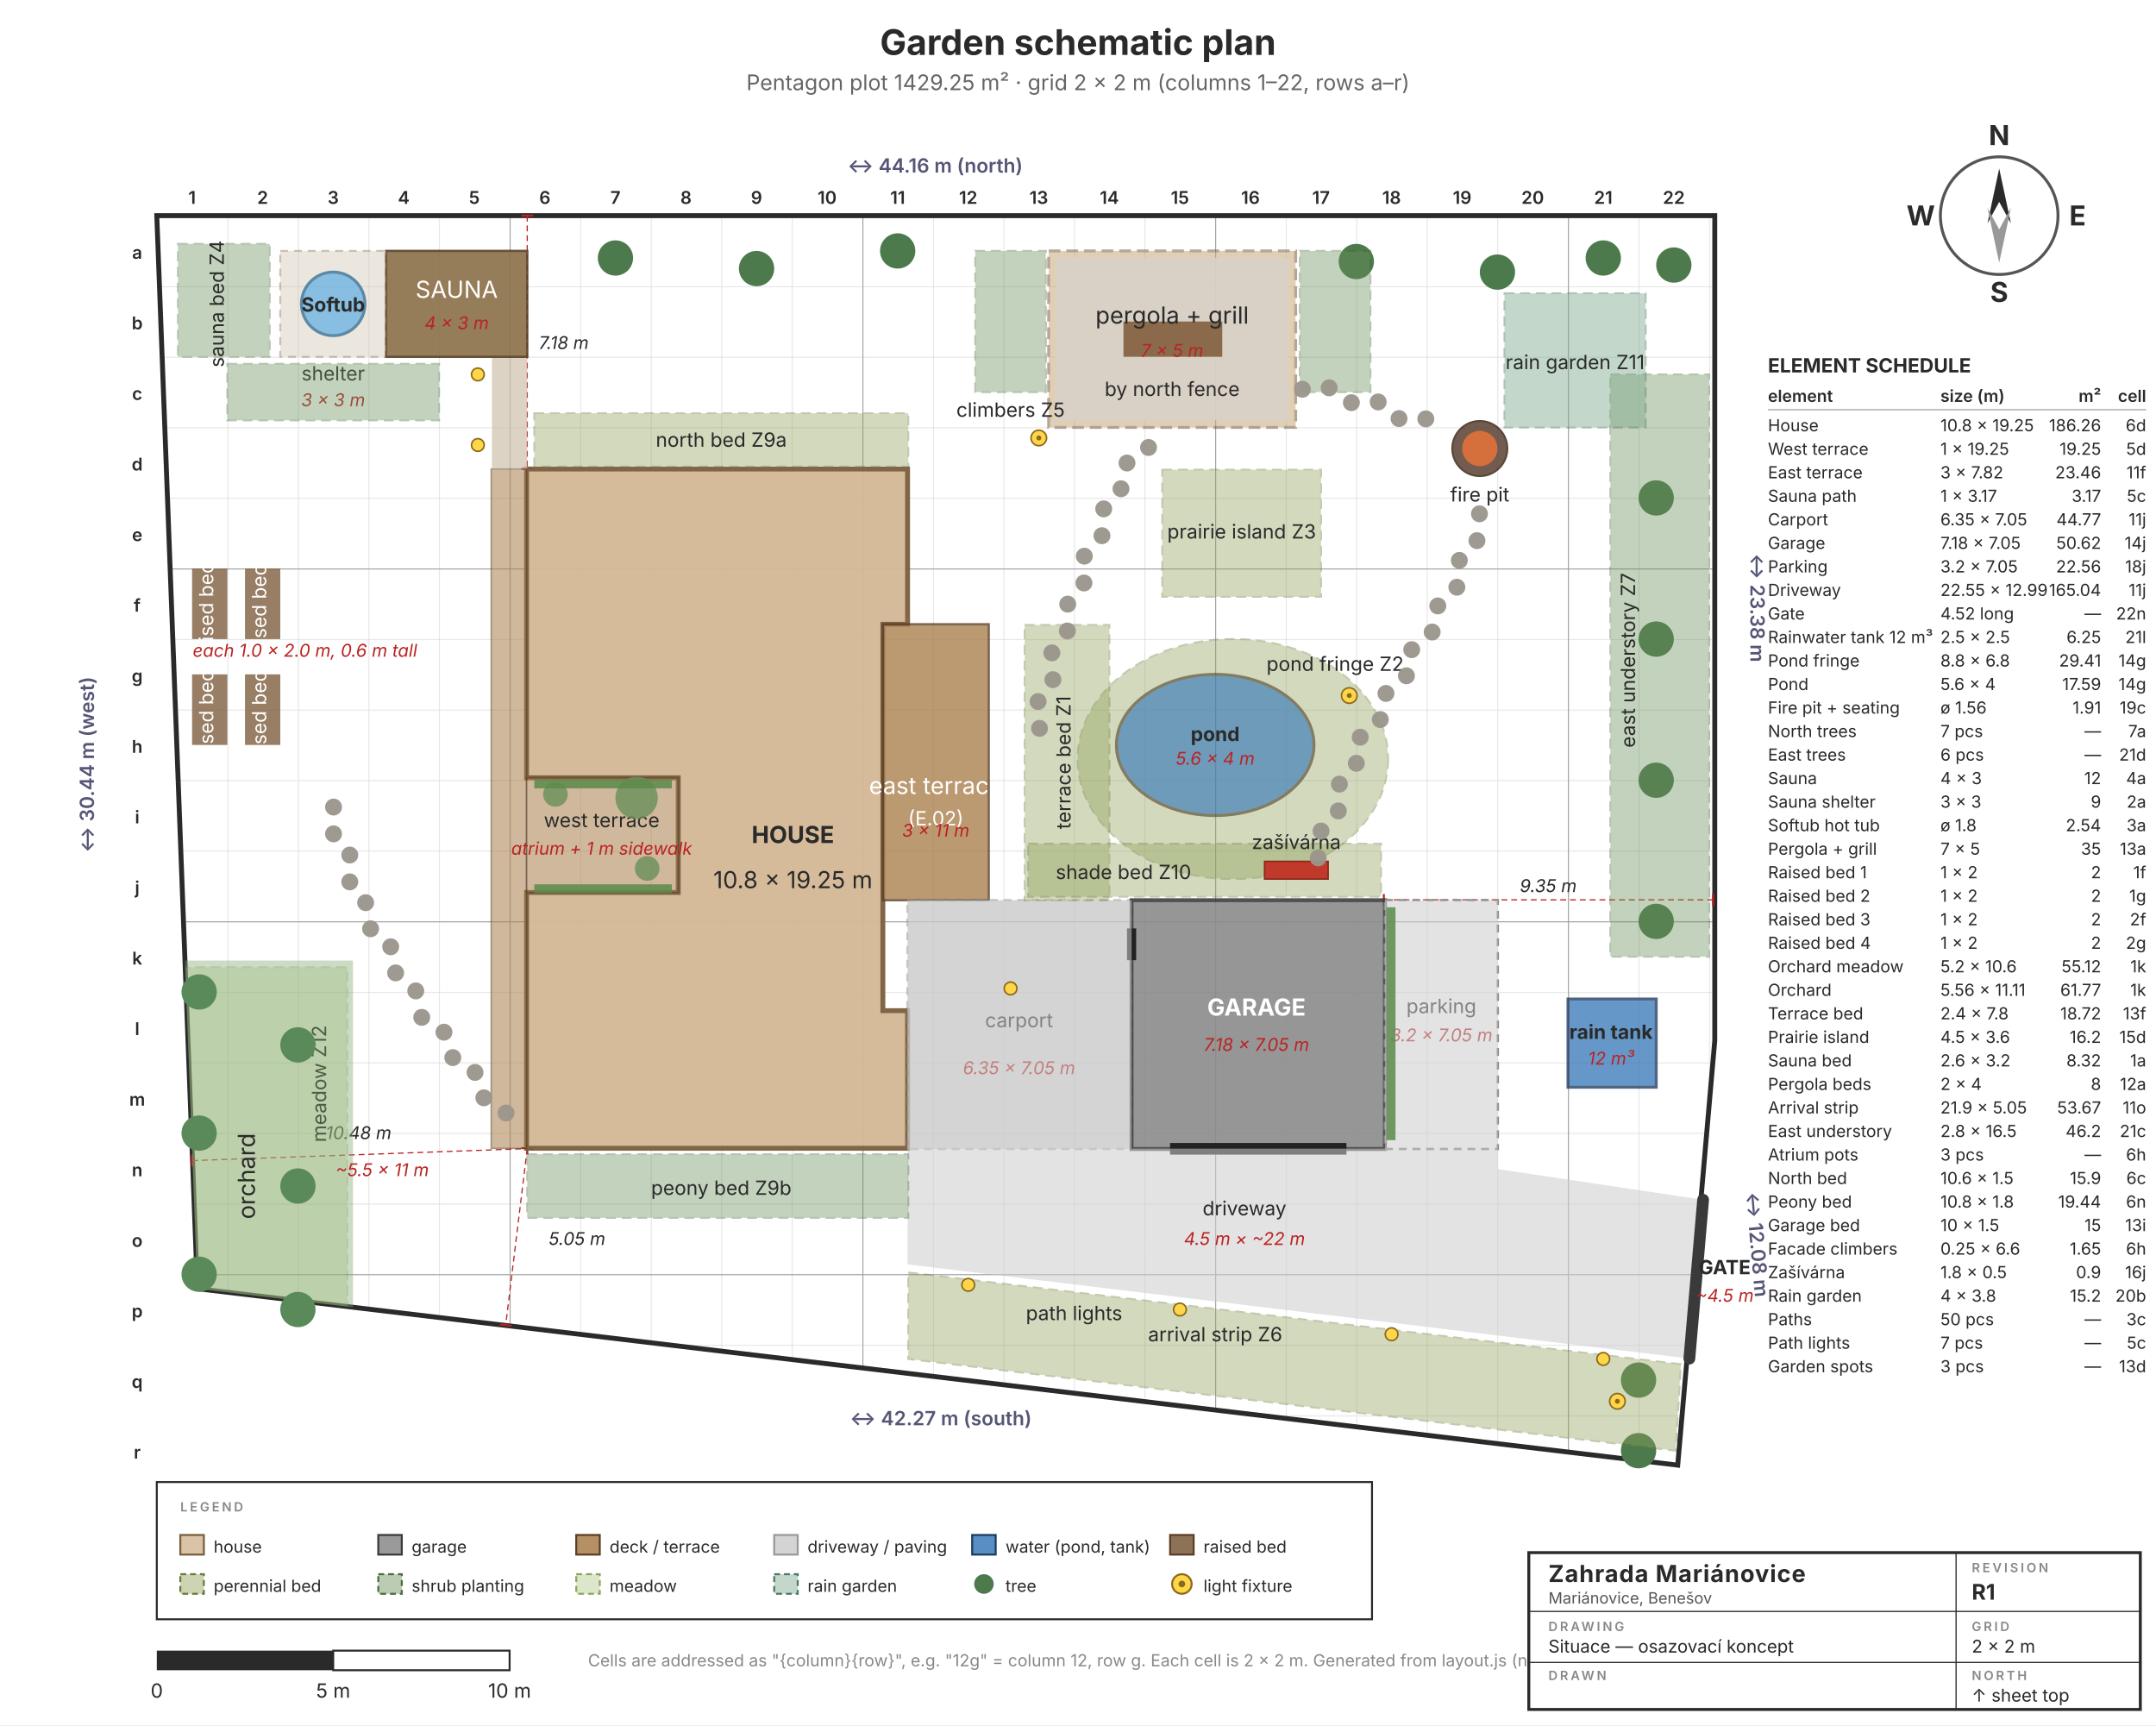
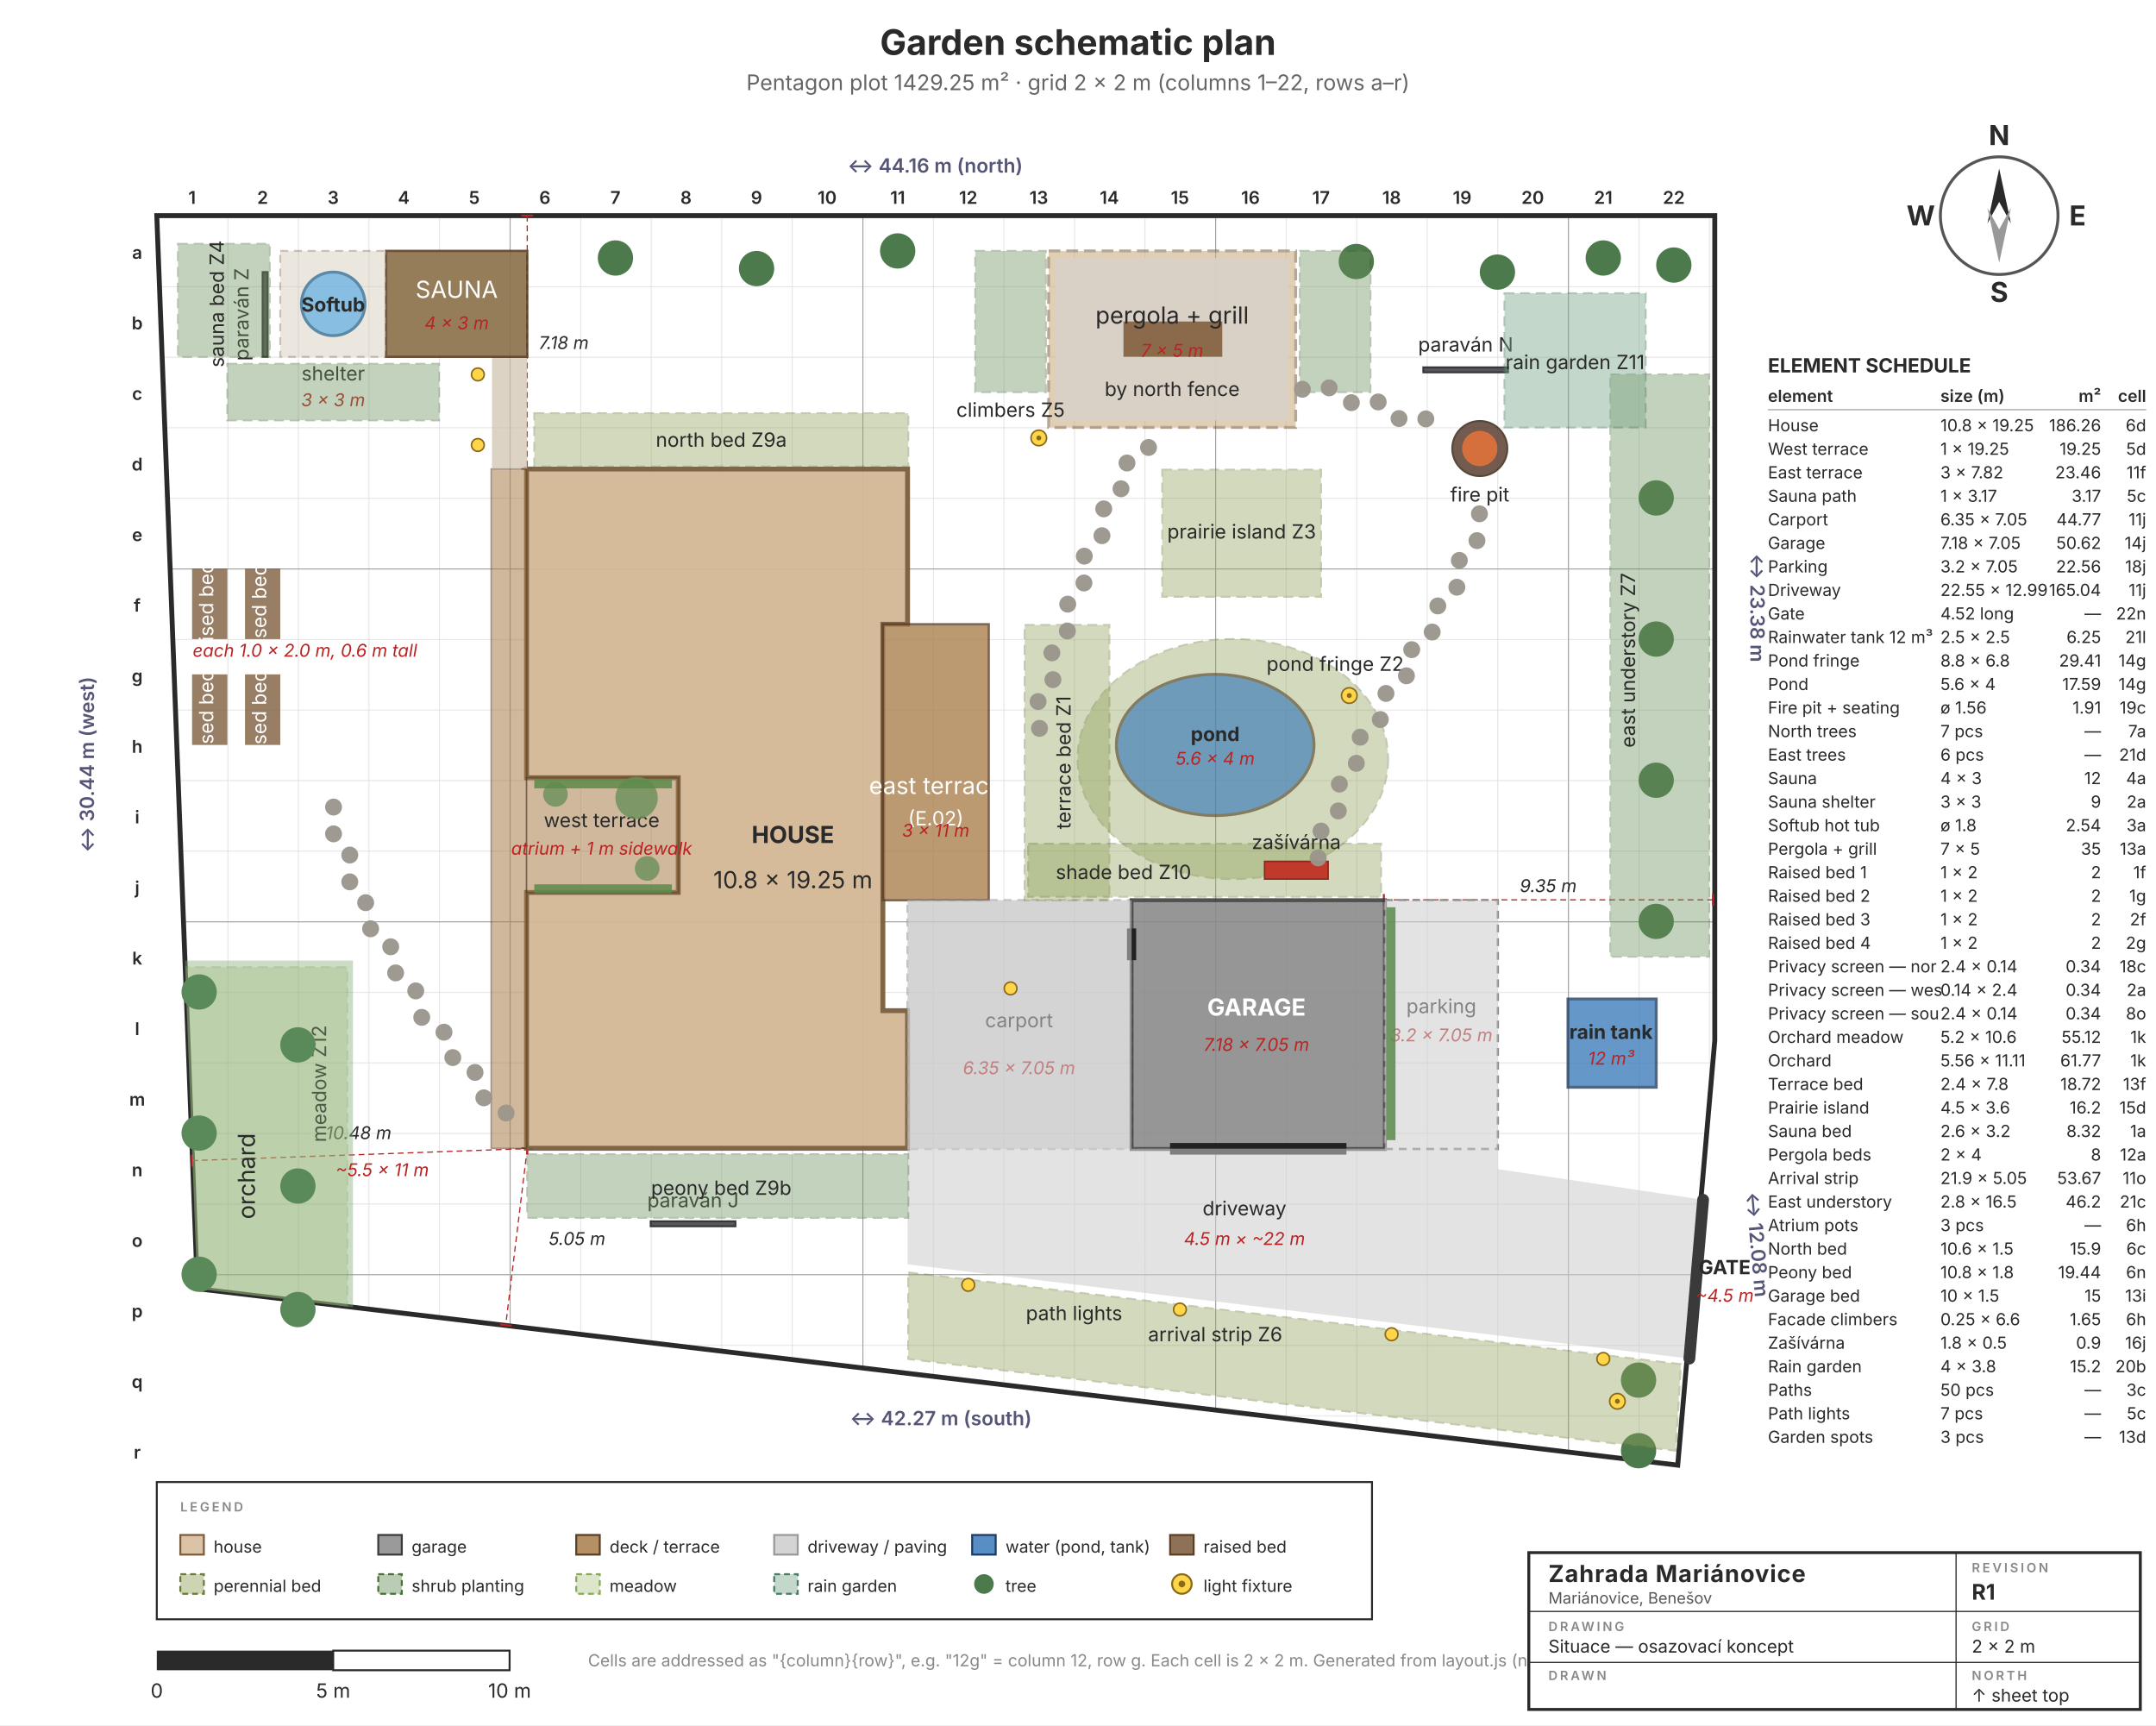
<svg xmlns="http://www.w3.org/2000/svg" viewBox="0 0 1100 880" font-family="-apple-system, BlinkMacSystemFont, sans-serif">
  <defs>
    <pattern id="cellgrid" width="36" height="36" patternUnits="userSpaceOnUse">
      <path d="M 36 0 L 0 0 0 36" fill="none" stroke="#d8d8d8" stroke-width="0.6" />
    </pattern>
    <pattern id="majorgrid" x="0" y="0" width="180" height="180" patternUnits="userSpaceOnUse">
      <rect width="180" height="180" fill="url(#cellgrid)" />
      <path d="M 180 0 L 0 0 0 180" fill="none" stroke="#a0a0a0" stroke-width="1" />
    </pattern>
    <clipPath id="plotShape">
      <polygon points="0,0 794.88,0 794.88,420.84 775.98,637.38 20.7,547.38" />
    </clipPath>
  </defs>
  <style>
    text { font-family: -apple-system, sans-serif; fill: #2a2a2a; }
    .title { font-size: 18px; font-weight: 700; text-anchor: middle; }
    .subtitle { font-size: 11px; fill: #666; text-anchor: middle; }
    .lbl { font-size: 12px; text-anchor: middle; }
    .lbl-w { font-size: 12px; text-anchor: middle; fill: white; }
    .lbl-sm { font-size: 10px; text-anchor: middle; }
    .lbl-sm-w { font-size: 10px; text-anchor: middle; fill: white; }
    .compass { font-size: 14px; font-weight: 700; text-anchor: middle; }
    .strana { font-size: 10px; fill: #557; font-weight: 600; text-anchor: middle; }
    .dim { font-size: 9px; fill: #b22; text-anchor: middle; font-style: italic; }
    .axis { font-size: 9px; fill: #555; text-anchor: middle; font-weight: 600; }
    .tb-proj { font-size: 12px; font-weight: 700; letter-spacing: 0.4px; }
    .tb-sub { font-size: 8px; fill: #555; }
    .tb-lbl { font-size: 6.5px; fill: #888; font-weight: 600; letter-spacing: 1.2px; }
    .tb-val { font-size: 9px; }
    .tb-rev { font-size: 11px; font-weight: 700; }
    .leg { font-size: 8.5px; }
    .note { font-size: 8.5px; fill: #888; }
  </style>
  <rect x="0" y="0" width="1100" height="880" fill="white" />
  <text x="550" y="28" class="title">Garden schematic plan</text>
  <text x="550" y="46" class="subtitle">Pentagon plot 1429.25 m² · grid 2 × 2 m (columns 1–22, rows a–r)</text>
  <g transform="translate(80, 110)">
    <g clip-path="url(#plotShape)">
      <rect x="-50" y="-10" width="900" height="700" fill="url(#majorgrid)" />
    </g>
    <polygon points="0,0 794.88,0 794.88,420.84 775.98,637.38 20.7,547.38" fill="none" stroke="#2a2a2a" stroke-width="2.5" />
    <g class="axis-labels" font-size="9" fill="#555" text-anchor="middle" font-weight="600">
      <text x="18" y="-6">1</text>
      <text x="54" y="-6">2</text>
      <text x="90" y="-6">3</text>
      <text x="126" y="-6">4</text>
      <text x="162" y="-6">5</text>
      <text x="198" y="-6">6</text>
      <text x="234" y="-6">7</text>
      <text x="270" y="-6">8</text>
      <text x="306" y="-6">9</text>
      <text x="342" y="-6">10</text>
      <text x="378" y="-6">11</text>
      <text x="414" y="-6">12</text>
      <text x="450" y="-6">13</text>
      <text x="486" y="-6">14</text>
      <text x="522" y="-6">15</text>
      <text x="558" y="-6">16</text>
      <text x="594" y="-6">17</text>
      <text x="630" y="-6">18</text>
      <text x="666" y="-6">19</text>
      <text x="702" y="-6">20</text>
      <text x="738" y="-6">21</text>
      <text x="774" y="-6">22</text>
    </g>
    <g class="axis-labels" font-size="9" fill="#555" text-anchor="middle" font-weight="600">
      <text x="-10" y="22">a</text>
      <text x="-10" y="58">b</text>
      <text x="-10" y="94">c</text>
      <text x="-10" y="130">d</text>
      <text x="-10" y="166">e</text>
      <text x="-10" y="202">f</text>
      <text x="-10" y="238">g</text>
      <text x="-10" y="274">h</text>
      <text x="-10" y="310">i</text>
      <text x="-10" y="346">j</text>
      <text x="-10" y="382">k</text>
      <text x="-10" y="418">l</text>
      <text x="-10" y="454">m</text>
      <text x="-10" y="490">n</text>
      <text x="-10" y="526">o</text>
      <text x="-10" y="562">p</text>
      <text x="-10" y="598">q</text>
      <text x="-10" y="634">r</text>
    </g>
    <text x="397.08" y="-21.96" class="strana">↔ 44.16 m (north)</text>
    <text x="813.06" y="199.98" class="strana" transform="rotate(90, 813.06, 199.98)">↔ 23.38 m</text>
    <text x="813.06" y="525.06" class="strana" transform="rotate(85, 813.06, 525.06)">↔ 12.08 m</text>
    <text x="399.96" y="617.04" class="strana">↔ 42.27 m (south)</text>
    <text x="-32.04" y="280.08" class="strana" transform="rotate(-90, -32.04, 280.08)">↔ 30.44 m (west)</text>
    <g stroke="#b22" stroke-width="0.6" fill="#b22">
      <line x1="189" y1="0" x2="189" y2="129.06" stroke-dasharray="3,2" />
      <line x1="186" y1="0" x2="192" y2="0" stroke-width="1" />
      <line x1="186" y1="129.06" x2="192" y2="129.06" stroke-width="1" />
      <text x="194.94" y="68.04" font-size="9" font-style="italic" stroke="none" text-anchor="start">7.18 m</text>
      <line x1="18" y1="482.04" x2="189" y2="475.92" stroke-dasharray="3,2" />
      <line x1="18.11" y1="485.04" x2="17.89" y2="479.04" stroke-width="1" />
      <line x1="189.11" y1="478.92" x2="188.89" y2="472.92" stroke-width="1" />
      <text x="102.96" y="471.06" font-size="9" font-style="italic" stroke="none" text-anchor="middle">10.48 m</text>
      <line x1="189" y1="475.92" x2="178.02" y2="565.92" stroke-dasharray="3,2" />
      <line x1="186.02" y1="475.56" x2="191.98" y2="476.28" stroke-width="1" />
      <line x1="175.04" y1="565.56" x2="181" y2="566.28" stroke-width="1" />
      <text x="199.98" y="525.06" font-size="9" font-style="italic" stroke="none" text-anchor="start">5.05 m</text>
      <line x1="626.04" y1="349.02" x2="793.98" y2="349.02" stroke-dasharray="3,2" />
      <line x1="626.04" y1="352.02" x2="626.04" y2="346.02" stroke-width="1" />
      <line x1="793.98" y1="352.02" x2="793.98" y2="346.02" stroke-width="1" />
      <text x="709.92" y="345.06" font-size="9" font-style="italic" stroke="none" text-anchor="middle">9.35 m</text>
    </g>
    <g class="el" data-id="house">
      <polygon points="188.64,129.24 383.04,129.24 383.04,208.44 370.44,208.44 370.44,405.54 383.04,405.54 383.04,475.74 188.64,475.74 188.64,345.24 266.04,345.24 266.04,286.74 188.64,286.74" fill="#d4b896" opacity="0.95" stroke="#7a5e3e" stroke-width="2.5" />
      <text x="324.54" y="320.04" class="lbl" font-size="20" font-weight="700">HOUSE</text>
      <text x="324.54" y="343.08" class="lbl">10.8 × 19.25 m</text>
    </g>
    <g class="el" data-id="westTerrace">
      <rect x="170.64" y="129.24" width="18" height="346.5" fill="#a87d4a" opacity="0.55" stroke="#5a3e25" stroke-width="0.8" />
      <rect x="188.64" y="286.74" width="77.4" height="58.5" fill="#a87d4a" opacity="0.55" stroke="#5a3e25" stroke-width="0.8" />
      <text x="226.98" y="311.94" class="lbl-sm">west terrace</text>
      <text x="226.98" y="325.98" class="dim">atrium + 1 m sidewalk</text>
    </g>
    <g class="el" data-id="eastTerrace">
      <rect x="370.44" y="208.44" width="54" height="140.76" fill="#a87d4a" opacity="0.78" stroke="#5a3e25" stroke-width="1.2" />
      <text x="397.44" y="295.02" class="lbl-w">east terrace</text>
      <text x="397.44" y="311.04" class="lbl-sm-w">(E.02)</text>
      <text x="397.44" y="316.8" class="dim" fill="#fff">3 × 11 m</text>
    </g>
    <g class="el" data-id="saunaPath">
      <rect x="171" y="72" width="18" height="57.06" fill="#cdc1ad" opacity="0.7" />
    </g>
    <g class="el" data-id="carport">
      <rect x="383.04" y="349.2" width="114.3" height="126.9" fill="#bdbdbd" opacity="0.5" stroke="#888" stroke-width="1.2" stroke-dasharray="4,3" />
      <text x="439.92" y="414" class="lbl-sm">carport</text>
      <text x="439.92" y="437.94" class="dim">6.35 × 7.05 m</text>
    </g>
    <g class="el" data-id="garage">
      <rect x="497.34" y="349.2" width="129.24" height="126.9" fill="#888" opacity="0.88" stroke="#3a3a3a" stroke-width="2" />
      <rect x="516.96" y="473.04" width="90" height="5.94" fill="#222" />
      <rect x="495" y="363.6" width="4.68" height="16.2" fill="#222" />
      <text x="561.06" y="408.06" class="lbl-w" font-size="14" font-weight="700">GARAGE</text>
      <text x="561.06" y="426.06" class="dim" fill="#fff">7.18 × 7.05 m</text>
    </g>
    <g class="el" data-id="parking">
      <rect x="626.58" y="349.2" width="57.6" height="126.9" fill="none" stroke="#888" stroke-width="1.2" stroke-dasharray="4,3" />
      <text x="655.38" y="406.8" class="lbl-sm" fill="#666">parking</text>
      <text x="655.38" y="421.2" class="dim">3.2 × 7.05 m</text>
    </g>
    <g class="el" data-id="driveway">
      <polygon points="383.04,349.2 497.34,349.2 497.34,475.92 626.58,475.92 626.58,349.2 684.18,349.2 684.18,486.36 788.94,502.02 781.92,583.02 383.04,534.96" fill="#cccccc" opacity="0.55" />
      <text x="554.94" y="509.94" class="lbl-sm">driveway</text>
      <text x="554.94" y="525.06" class="dim">4.5 m × ~22 m</text>
    </g>
    <g class="el" data-id="gate">
      <line x1="788.94" y1="502.02" x2="781.92" y2="583.02" fill="none" stroke="#3a3a3a" stroke-width="6" stroke-linecap="round" />
      <text x="799.92" y="540" class="lbl-sm" font-weight="700" text-anchor="start">GATE</text>
      <text x="799.92" y="554.04" class="dim" text-anchor="start">~4.5 m</text>
    </g>
    <g class="el" data-id="rainTank">
      <rect x="720" y="399.6" width="45" height="45" fill="#3a7ab8" opacity="0.78" stroke="#1f3a5f" stroke-width="1.5" />
      <text x="741.96" y="419.94" class="lbl-sm" fill="#fff" font-weight="700">rain tank</text>
      <text x="741.96" y="433.08" class="dim" fill="#fff">12 m³</text>
    </g>
    <g class="el" data-id="pondFringe">
      <ellipse cx="549" cy="277.2" rx="79.2" ry="61.2" fill="#8fa05a" opacity="0.4" stroke="#6a7a3a" stroke-width="1" stroke-dasharray="5,3" />
      <text x="601.2" y="232.2" class="lbl-sm" fill="#3a5a28">pond fringe Z2</text>
    </g>
    <g class="el" data-id="pond">
      <ellipse cx="540" cy="270" rx="50.4" ry="36" fill="#3a7ab8" opacity="0.65" stroke="#5a4a30" stroke-width="1.5" />
      <text x="540" y="268.02" class="lbl-sm" fill="#fff" font-weight="700">pond</text>
      <text x="540" y="280.08" class="dim" fill="#fff">5.6 × 4 m</text>
    </g>
    <g class="el" data-id="firePit">
      <circle cx="675" cy="118.8" r="14.04" fill="#5a4030" opacity="0.85" stroke="#3a2818" stroke-width="1" />
      <circle cx="675" cy="118.8" r="9" fill="#ff7733" opacity="0.7" />
      <text x="675" y="145.8" class="lbl-sm" fill="#5a4828">fire pit</text>
    </g>
    <g class="el" data-id="northTrees">
      <circle cx="234" cy="21.6" r="9" fill="#4d7a4d" />
      <circle cx="306" cy="27" r="9" fill="#4d7a4d" />
      <circle cx="378" cy="18" r="9" fill="#4d7a4d" />
      <circle cx="612" cy="23.4" r="9" fill="#4d7a4d" />
      <circle cx="684" cy="28.8" r="9" fill="#4d7a4d" />
      <circle cx="738" cy="21.6" r="9" fill="#4d7a4d" />
      <circle cx="774" cy="25.2" r="9" fill="#4d7a4d" />
    </g>
    <g class="el" data-id="eastTrees">
      <circle cx="765" cy="144" r="9" fill="#4d7a4d" />
      <circle cx="765" cy="216" r="9" fill="#4d7a4d" />
      <circle cx="765" cy="288" r="9" fill="#4d7a4d" />
      <circle cx="765" cy="360" r="9" fill="#4d7a4d" />
      <circle cx="756" cy="594" r="9" fill="#4d7a4d" />
      <circle cx="756" cy="630" r="9" fill="#4d7a4d" />
    </g>
    <g class="el" data-id="sauna">
      <rect x="117" y="18" width="72" height="54" fill="#8b6f47" opacity="0.9" stroke="#5a3e25" stroke-width="1.2" />
      <text x="153" y="41.94" class="lbl-w">SAUNA</text>
      <text x="153" y="57.96" class="dim" fill="#fff">4 × 3 m</text>
    </g>
    <g class="el" data-id="saunaShelter">
      <rect x="63" y="18" width="54" height="54" fill="#cdc1ad" opacity="0.4" stroke="#7a5e3e" stroke-width="1" stroke-dasharray="4,3" />
      <text x="90" y="84.06" class="lbl-sm" fill="#5a4828">shelter</text>
      <text x="90" y="97.2" class="dim">3 × 3 m</text>
    </g>
    <g class="el" data-id="softub">
      <circle cx="90" cy="45" r="16.2" fill="#5dade2" opacity="0.7" stroke="#1f618d" stroke-width="1.5" />
      <text x="90" y="48.96" class="lbl-sm" fill="#1f3a5f" font-weight="700">Softub</text>
    </g>
    <g class="el" data-id="pergola">
      <rect x="455.04" y="18" width="126" height="90" fill="#c8a878" opacity="0.55" stroke="#7a5e3e" stroke-width="1.5" stroke-dasharray="6,3" />
      <rect x="458.64" y="21.6" width="118.8" height="82.8" fill="#d8d2c8" opacity="0.9" />
      <rect x="493.2" y="54" width="50.4" height="18" fill="#8a6a4a" />
      <text x="518.04" y="55.08" class="lbl">pergola + grill</text>
      <text x="518.04" y="72" class="dim">7 × 5 m</text>
      <text x="518.04" y="91.98" class="lbl-sm" fill="#5a4828">by north fence</text>
    </g>
    <g class="el" data-id="raisedBed1">
      <rect x="18" y="180" width="18" height="36" fill="#7a5a3a" opacity="0.78" />
      <text x="28.8" y="198" class="lbl-sm-w" transform="rotate(-90, 28.8, 198)">raised bed 1</text>
    </g>
    <g class="el" data-id="raisedBed2">
      <rect x="18" y="234" width="18" height="36" fill="#7a5a3a" opacity="0.78" />
      <text x="28.8" y="252" class="lbl-sm-w" transform="rotate(-90, 28.8, 252)">raised bed 2</text>
    </g>
    <g class="el" data-id="raisedBed3">
      <rect x="45" y="180" width="18" height="36" fill="#7a5a3a" opacity="0.78" />
      <text x="55.8" y="198" class="lbl-sm-w" transform="rotate(-90, 55.8, 198)">raised bed 3</text>
    </g>
    <g class="el" data-id="raisedBed4">
      <rect x="45" y="234" width="18" height="36" fill="#7a5a3a" opacity="0.78" />
      <text x="55.8" y="252" class="lbl-sm-w" transform="rotate(-90, 55.8, 252)">raised bed 4</text>
      <text x="75.6" y="225" class="dim" text-anchor="start">each 1.0 × 2.0 m, 0.6 m tall</text>
+     </g>
+     <g class="el" data-id="screenNorth">
+       <rect x="646.2" y="77.4" width="43.2" height="2.52" fill="#4a4a4e" opacity="0.92" stroke="#26262a" stroke-width="1" />
+       <text x="667.8" y="69.3" class="lbl-sm" fill="#3a3a3e">paraván N</text>
+     </g>
+     <g class="el" data-id="screenWest">
+       <rect x="54" y="28.8" width="2.52" height="43.2" fill="#4a4a4e" opacity="0.92" stroke="#26262a" stroke-width="1" />
+       <text x="46.8" y="50.4" class="lbl-sm" fill="#3a3a3e" transform="rotate(-90, 46.8, 50.4)">paraván Z</text>
+     </g>
+     <g class="el" data-id="screenSouth">
+       <rect x="252" y="513" width="43.2" height="2.52" fill="#4a4a4e" opacity="0.92" stroke="#26262a" stroke-width="1" />
+       <text x="273.6" y="505.8" class="lbl-sm" fill="#3a3a3e">paraván J</text>
    </g>
    <g class="el" data-id="orchardMeadow">
      <g clip-path="url(#plotShape)">
        <rect x="3.6" y="383.4" width="93.6" height="190.8" fill="#b5c98a" opacity="0.35" stroke="#8aa85a" stroke-width="1" stroke-dasharray="5,3" />
      </g>
      <text x="86.4" y="442.8" class="lbl-sm" fill="#3a5a28" transform="rotate(-90, 86.4, 442.8)">meadow Z12</text>
    </g>
    <g class="el" data-id="orchard">
      <g clip-path="url(#plotShape)">
        <rect x="0" y="379.98" width="100.08" height="199.98" fill="#7fa66f" opacity="0.4" />
      </g>
      <circle cx="21.6" cy="396" r="9" fill="#5a8a5a" />
      <circle cx="72" cy="423" r="9" fill="#5a8a5a" />
      <circle cx="21.6" cy="468" r="9" fill="#5a8a5a" />
      <circle cx="72" cy="495" r="9" fill="#5a8a5a" />
      <circle cx="21.6" cy="540" r="9" fill="#5a8a5a" />
      <circle cx="72" cy="558" r="9" fill="#5a8a5a" />
      <text x="50.04" y="489.96" class="lbl" transform="rotate(-90, 50.04, 489.96)">orchard</text>
      <text x="115.02" y="489.96" class="dim" text-anchor="start">~5.5 × 11 m</text>
    </g>
    <g class="el" data-id="bedTerrace">
      <rect x="442.8" y="208.8" width="43.2" height="140.4" fill="#8fa05a" opacity="0.4" stroke="#6a7a3a" stroke-width="1" stroke-dasharray="5,3" />
      <text x="466.2" y="279" class="lbl-sm" fill="#3a5a28" transform="rotate(-90, 466.2, 279)">terrace bed Z1</text>
    </g>
    <g class="el" data-id="prairieIsland">
      <rect x="513" y="129.6" width="81" height="64.8" fill="#8fa05a" opacity="0.4" stroke="#6a7a3a" stroke-width="1" stroke-dasharray="5,3" />
      <text x="553.5" y="164.7" class="lbl-sm" fill="#3a5a28">prairie island Z3</text>
    </g>
    <g class="el" data-id="saunaBed">
      <rect x="10.8" y="14.4" width="46.8" height="57.6" fill="#6a8e5a" opacity="0.4" stroke="#4a6e3a" stroke-width="1" stroke-dasharray="5,3" />
      <rect x="36" y="75.6" width="108" height="28.8" fill="#6a8e5a" opacity="0.4" stroke="#4a6e3a" stroke-width="1" stroke-dasharray="5,3" />
      <text x="34.2" y="45" class="lbl-sm" fill="#3a5a28" transform="rotate(-90, 34.2, 45)">sauna bed Z4</text>
    </g>
    <g class="el" data-id="pergolaBeds">
      <rect x="417.6" y="18" width="36" height="72" fill="#6a8e5a" opacity="0.4" stroke="#4a6e3a" stroke-width="1" stroke-dasharray="5,3" />
      <rect x="583.2" y="18" width="36" height="72" fill="#6a8e5a" opacity="0.4" stroke="#4a6e3a" stroke-width="1" stroke-dasharray="5,3" />
      <text x="435.6" y="102.6" class="lbl-sm" fill="#3a5a28">climbers Z5</text>
    </g>
    <g class="el" data-id="arrivalStrip">
      <polygon points="383.4,539.1 777.6,585.9 774.9,630 383.4,583.2" fill="#8fa05a" opacity="0.4" stroke="#6a7a3a" stroke-width="1" stroke-dasharray="5,3" />
      <text x="540" y="574.2" class="lbl-sm" fill="#3a5a28">arrival strip Z6</text>
    </g>
    <g class="el" data-id="eastUnderstory">
      <rect x="741.6" y="81" width="50.4" height="297" fill="#6a8e5a" opacity="0.4" stroke="#4a6e3a" stroke-width="1" stroke-dasharray="5,3" />
      <text x="754.2" y="226.8" class="lbl-sm" fill="#3a5a28" transform="rotate(-90, 754.2, 226.8)">east understory Z7</text>
    </g>
    <g class="el" data-id="atriumPots">
      <circle cx="203.4" cy="295.2" r="6.3" fill="#6a8e5a" opacity="0.8" />
      <circle cx="244.8" cy="297" r="10.8" fill="#6a8e5a" opacity="0.8" />
      <circle cx="250.2" cy="333" r="6.3" fill="#6a8e5a" opacity="0.8" />
    </g>
    <g class="el" data-id="northFoundation">
      <rect x="192.6" y="100.8" width="190.8" height="27" fill="#8fa05a" opacity="0.4" stroke="#6a7a3a" stroke-width="1" stroke-dasharray="5,3" />
      <text x="288" y="117.9" class="lbl-sm" fill="#3a5a28">north bed Z9a</text>
    </g>
    <g class="el" data-id="southFoundation">
      <rect x="189" y="478.8" width="194.4" height="32.4" fill="#6a8e5a" opacity="0.4" stroke="#4a6e3a" stroke-width="1" stroke-dasharray="5,3" />
      <text x="288" y="499.5" class="lbl-sm" fill="#3a5a28">peony bed Z9b</text>
    </g>
    <g class="el" data-id="garageFaceBed">
      <rect x="444.6" y="320.4" width="180" height="27" fill="#8fa05a" opacity="0.4" stroke="#6a7a3a" stroke-width="1" stroke-dasharray="5,3" />
      <text x="493.2" y="338.4" class="lbl-sm" fill="#3a5a28">shade bed Z10</text>
    </g>
    <g class="el" data-id="facadeClimbers">
      <rect x="627.48" y="352.8" width="4.5" height="118.8" fill="#5a8a4a" opacity="0.85" />
      <rect x="192.6" y="287.64" width="70.2" height="4.5" fill="#5a8a4a" opacity="0.85" />
      <rect x="192.6" y="341.1" width="70.2" height="4.5" fill="#5a8a4a" opacity="0.85" />
    </g>
    <g class="el" data-id="zasivarna">
      <rect x="565.2" y="329.4" width="32.4" height="9" fill="#c0392b" stroke="#8a2a1e" stroke-width="0.8" />
      <text x="581.4" y="323.1" class="lbl-sm" fill="#8a2a1e">zašívárna</text>
    </g>
    <g class="el" data-id="rainGarden">
      <rect x="687.6" y="39.6" width="72" height="68.4" fill="#7aa88a" opacity="0.45" stroke="#4a7a6a" stroke-width="1" stroke-dasharray="5,3" />
      <text x="723.6" y="78.3" class="lbl-sm" fill="#3a5a28">rain garden Z11</text>
    </g>
    <g class="el" data-id="steppingPaths">
      <circle cx="178.2" cy="457.74" r="4.32" fill="#9a958c" opacity="0.95" />
      <circle cx="166.86" cy="450" r="4.32" fill="#9a958c" opacity="0.95" />
      <circle cx="162.36" cy="437.04" r="4.32" fill="#9a958c" opacity="0.95" />
      <circle cx="151.02" cy="429.48" r="4.32" fill="#9a958c" opacity="0.95" />
      <circle cx="146.52" cy="416.52" r="4.32" fill="#9a958c" opacity="0.95" />
      <circle cx="135.18" cy="408.96" r="4.32" fill="#9a958c" opacity="0.95" />
      <circle cx="132.12" cy="395.46" r="4.32" fill="#9a958c" opacity="0.95" />
      <circle cx="121.86" cy="386.28" r="4.32" fill="#9a958c" opacity="0.95" />
      <circle cx="119.34" cy="372.96" r="4.32" fill="#9a958c" opacity="0.95" />
      <circle cx="109.08" cy="363.78" r="4.32" fill="#9a958c" opacity="0.95" />
      <circle cx="106.56" cy="350.46" r="4.32" fill="#9a958c" opacity="0.95" />
      <circle cx="98.46" cy="339.84" r="4.32" fill="#9a958c" opacity="0.95" />
      <circle cx="98.46" cy="326.16" r="4.32" fill="#9a958c" opacity="0.95" />
      <circle cx="90.18" cy="315.36" r="4.32" fill="#9a958c" opacity="0.95" />
      <circle cx="90.18" cy="301.68" r="4.32" fill="#9a958c" opacity="0.95" />
      <circle cx="450.36" cy="261.54" r="4.32" fill="#9a958c" opacity="0.95" />
      <circle cx="449.64" cy="247.86" r="4.32" fill="#9a958c" opacity="0.95" />
      <circle cx="457.2" cy="236.7" r="4.32" fill="#9a958c" opacity="0.95" />
      <circle cx="456.66" cy="223.02" r="4.32" fill="#9a958c" opacity="0.95" />
      <circle cx="464.58" cy="211.86" r="4.32" fill="#9a958c" opacity="0.95" />
      <circle cx="464.76" cy="198.18" r="4.32" fill="#9a958c" opacity="0.95" />
      <circle cx="473.04" cy="187.38" r="4.32" fill="#9a958c" opacity="0.95" />
      <circle cx="473.22" cy="173.7" r="4.32" fill="#9a958c" opacity="0.95" />
      <circle cx="482.22" cy="163.26" r="4.32" fill="#9a958c" opacity="0.95" />
      <circle cx="483.12" cy="149.58" r="4.32" fill="#9a958c" opacity="0.95" />
      <circle cx="491.94" cy="139.32" r="4.32" fill="#9a958c" opacity="0.95" />
      <circle cx="495" cy="126.18" r="4.32" fill="#9a958c" opacity="0.95" />
      <circle cx="505.98" cy="118.26" r="4.32" fill="#9a958c" opacity="0.95" />
      <circle cx="584.46" cy="88.56" r="4.32" fill="#9a958c" opacity="0.95" />
      <circle cx="598.14" cy="87.84" r="4.32" fill="#9a958c" opacity="0.95" />
      <circle cx="609.48" cy="95.4" r="4.32" fill="#9a958c" opacity="0.95" />
      <circle cx="623.16" cy="95.04" r="4.32" fill="#9a958c" opacity="0.95" />
      <circle cx="633.78" cy="103.5" r="4.32" fill="#9a958c" opacity="0.95" />
      <circle cx="647.46" cy="103.68" r="4.32" fill="#9a958c" opacity="0.95" />
      <circle cx="674.82" cy="152.1" r="4.32" fill="#9a958c" opacity="0.95" />
      <circle cx="673.56" cy="165.78" r="4.32" fill="#9a958c" opacity="0.95" />
      <circle cx="664.56" cy="175.86" r="4.32" fill="#9a958c" opacity="0.95" />
      <circle cx="663.3" cy="189.54" r="4.32" fill="#9a958c" opacity="0.95" />
      <circle cx="653.58" cy="199.08" r="4.32" fill="#9a958c" opacity="0.95" />
      <circle cx="650.7" cy="212.4" r="4.32" fill="#9a958c" opacity="0.95" />
      <circle cx="640.26" cy="221.4" r="4.32" fill="#9a958c" opacity="0.95" />
      <circle cx="637.56" cy="234.72" r="4.32" fill="#9a958c" opacity="0.95" />
      <circle cx="627.12" cy="243.72" r="4.32" fill="#9a958c" opacity="0.95" />
      <circle cx="624.24" cy="257.04" r="4.32" fill="#9a958c" opacity="0.95" />
      <circle cx="613.98" cy="266.04" r="4.32" fill="#9a958c" opacity="0.95" />
      <circle cx="612" cy="279.36" r="4.32" fill="#9a958c" opacity="0.95" />
      <circle cx="603.36" cy="289.98" r="4.32" fill="#9a958c" opacity="0.95" />
      <circle cx="602.82" cy="303.66" r="4.32" fill="#9a958c" opacity="0.95" />
      <circle cx="594" cy="313.92" r="4.32" fill="#9a958c" opacity="0.95" />
      <circle cx="592.56" cy="327.6" r="4.32" fill="#9a958c" opacity="0.95" />
    </g>
    <g class="el" data-id="pathLights">
      <circle cx="414" cy="545.4" r="3.24" fill="#ffd54a" stroke="#8a6a1a" stroke-width="0.8" />
      <circle cx="522" cy="558" r="3.24" fill="#ffd54a" stroke="#8a6a1a" stroke-width="0.8" />
      <circle cx="630" cy="570.6" r="3.24" fill="#ffd54a" stroke="#8a6a1a" stroke-width="0.8" />
      <circle cx="738" cy="583.2" r="3.24" fill="#ffd54a" stroke="#8a6a1a" stroke-width="0.8" />
      <circle cx="163.8" cy="81" r="3.24" fill="#ffd54a" stroke="#8a6a1a" stroke-width="0.8" />
      <circle cx="163.8" cy="117" r="3.24" fill="#ffd54a" stroke="#8a6a1a" stroke-width="0.8" />
      <circle cx="435.6" cy="394.2" r="3.24" fill="#ffd54a" stroke="#8a6a1a" stroke-width="0.8" />
      <text x="468" y="563.4" class="lbl-sm" fill="#8a6a1a">path lights</text>
    </g>
    <g class="el" data-id="gardenSpots">
      <circle cx="745.2" cy="604.8" r="3.96" fill="#ffd54a" stroke="#8a6a1a" stroke-width="0.8" />
      <circle cx="745.2" cy="604.8" r="1.26" fill="#8a6a1a" />
      <circle cx="608.4" cy="244.8" r="3.96" fill="#ffd54a" stroke="#8a6a1a" stroke-width="0.8" />
      <circle cx="608.4" cy="244.8" r="1.26" fill="#8a6a1a" />
      <circle cx="450" cy="113.4" r="3.96" fill="#ffd54a" stroke="#8a6a1a" stroke-width="0.8" />
      <circle cx="450" cy="113.4" r="1.26" fill="#8a6a1a" />
    </g>
  </g>
  <g transform="translate(1020, 110)">
    <circle cx="0" cy="0" r="30" fill="white" stroke="#555" stroke-width="1.5" />
    <path d="M 0 -24 L 6 4 L 0 -7 L -6 4 Z" fill="#2a2a2a" />
    <path d="M 0 7 L 6 -4 L 0 24 L -6 -4 Z" fill="#999" />
    <text x="0" y="-36" class="compass">N</text>
    <text x="0" y="44" class="compass">S</text>
    <text x="-40" y="5" class="compass">W</text>
    <text x="40" y="5" class="compass">E</text>
  </g>
  <g transform="translate(902, 190)" font-size="8.5" fill="#2a2a2a">
    <text x="0" y="0" font-weight="700" font-size="10">ELEMENT SCHEDULE</text>
    <text x="0" y="15" fill="#555" font-weight="600">element</text>
    <text x="88" y="15" fill="#555" font-weight="600">size (m)</text>
    <text x="170" y="15" fill="#555" font-weight="600" text-anchor="end">m²</text>
    <text x="193" y="15" fill="#555" font-weight="600" text-anchor="end">cell</text>
    <line x1="0" y1="19" x2="193" y2="19" stroke="#bbb" stroke-width="0.8" />
    <text x="0" y="30">House</text>
    <text x="88" y="30">10.8 × 19.25</text>
    <text x="170" y="30" text-anchor="end">186.26</text>
    <text x="193" y="30" text-anchor="end">6d</text>
    <text x="0" y="42">West terrace</text>
    <text x="88" y="42">1 × 19.25</text>
    <text x="170" y="42" text-anchor="end">19.25</text>
    <text x="193" y="42" text-anchor="end">5d</text>
    <text x="0" y="54">East terrace</text>
    <text x="88" y="54">3 × 7.82</text>
    <text x="170" y="54" text-anchor="end">23.46</text>
    <text x="193" y="54" text-anchor="end">11f</text>
    <text x="0" y="66">Sauna path</text>
    <text x="88" y="66">1 × 3.17</text>
    <text x="170" y="66" text-anchor="end">3.17</text>
    <text x="193" y="66" text-anchor="end">5c</text>
    <text x="0" y="78">Carport</text>
    <text x="88" y="78">6.35 × 7.05</text>
    <text x="170" y="78" text-anchor="end">44.77</text>
    <text x="193" y="78" text-anchor="end">11j</text>
    <text x="0" y="90">Garage</text>
    <text x="88" y="90">7.18 × 7.05</text>
    <text x="170" y="90" text-anchor="end">50.62</text>
    <text x="193" y="90" text-anchor="end">14j</text>
    <text x="0" y="102">Parking</text>
    <text x="88" y="102">3.2 × 7.05</text>
    <text x="170" y="102" text-anchor="end">22.56</text>
    <text x="193" y="102" text-anchor="end">18j</text>
    <text x="0" y="114">Driveway</text>
    <text x="88" y="114">22.55 × 12.99</text>
    <text x="170" y="114" text-anchor="end">165.04</text>
    <text x="193" y="114" text-anchor="end">11j</text>
    <text x="0" y="126">Gate</text>
    <text x="88" y="126">4.52 long</text>
    <text x="170" y="126" text-anchor="end">—</text>
    <text x="193" y="126" text-anchor="end">22n</text>
    <text x="0" y="138">Rainwater tank 12 m³</text>
    <text x="88" y="138">2.5 × 2.5</text>
    <text x="170" y="138" text-anchor="end">6.25</text>
    <text x="193" y="138" text-anchor="end">21l</text>
    <text x="0" y="150">Pond fringe</text>
    <text x="88" y="150">8.8 × 6.8</text>
    <text x="170" y="150" text-anchor="end">29.41</text>
    <text x="193" y="150" text-anchor="end">14g</text>
    <text x="0" y="162">Pond</text>
    <text x="88" y="162">5.6 × 4</text>
    <text x="170" y="162" text-anchor="end">17.59</text>
    <text x="193" y="162" text-anchor="end">14g</text>
    <text x="0" y="174">Fire pit + seating</text>
    <text x="88" y="174">ø 1.56</text>
    <text x="170" y="174" text-anchor="end">1.91</text>
    <text x="193" y="174" text-anchor="end">19c</text>
    <text x="0" y="186">North trees</text>
    <text x="88" y="186">7 pcs</text>
    <text x="170" y="186" text-anchor="end">—</text>
    <text x="193" y="186" text-anchor="end">7a</text>
    <text x="0" y="198">East trees</text>
    <text x="88" y="198">6 pcs</text>
    <text x="170" y="198" text-anchor="end">—</text>
    <text x="193" y="198" text-anchor="end">21d</text>
    <text x="0" y="210">Sauna</text>
    <text x="88" y="210">4 × 3</text>
    <text x="170" y="210" text-anchor="end">12</text>
    <text x="193" y="210" text-anchor="end">4a</text>
    <text x="0" y="222">Sauna shelter</text>
    <text x="88" y="222">3 × 3</text>
    <text x="170" y="222" text-anchor="end">9</text>
    <text x="193" y="222" text-anchor="end">2a</text>
    <text x="0" y="234">Softub hot tub</text>
    <text x="88" y="234">ø 1.8</text>
    <text x="170" y="234" text-anchor="end">2.54</text>
    <text x="193" y="234" text-anchor="end">3a</text>
    <text x="0" y="246">Pergola + grill</text>
    <text x="88" y="246">7 × 5</text>
    <text x="170" y="246" text-anchor="end">35</text>
    <text x="193" y="246" text-anchor="end">13a</text>
    <text x="0" y="258">Raised bed 1</text>
    <text x="88" y="258">1 × 2</text>
    <text x="170" y="258" text-anchor="end">2</text>
    <text x="193" y="258" text-anchor="end">1f</text>
    <text x="0" y="270">Raised bed 2</text>
    <text x="88" y="270">1 × 2</text>
    <text x="170" y="270" text-anchor="end">2</text>
    <text x="193" y="270" text-anchor="end">1g</text>
    <text x="0" y="282">Raised bed 3</text>
    <text x="88" y="282">1 × 2</text>
    <text x="170" y="282" text-anchor="end">2</text>
    <text x="193" y="282" text-anchor="end">2f</text>
    <text x="0" y="294">Raised bed 4</text>
    <text x="88" y="294">1 × 2</text>
    <text x="170" y="294" text-anchor="end">2</text>
    <text x="193" y="294" text-anchor="end">2g</text>
-     <text x="0" y="306">Orchard meadow</text>
-     <text x="88" y="306">5.2 × 10.6</text>
-     <text x="170" y="306" text-anchor="end">55.12</text>
-     <text x="193" y="306" text-anchor="end">1k</text>
-     <text x="0" y="318">Orchard</text>
-     <text x="88" y="318">5.56 × 11.11</text>
-     <text x="170" y="318" text-anchor="end">61.77</text>
-     <text x="193" y="318" text-anchor="end">1k</text>
-     <text x="0" y="330">Terrace bed</text>
-     <text x="88" y="330">2.4 × 7.8</text>
-     <text x="170" y="330" text-anchor="end">18.72</text>
-     <text x="193" y="330" text-anchor="end">13f</text>
-     <text x="0" y="342">Prairie island</text>
-     <text x="88" y="342">4.5 × 3.6</text>
-     <text x="170" y="342" text-anchor="end">16.2</text>
-     <text x="193" y="342" text-anchor="end">15d</text>
-     <text x="0" y="354">Sauna bed</text>
-     <text x="88" y="354">2.6 × 3.2</text>
-     <text x="170" y="354" text-anchor="end">8.32</text>
-     <text x="193" y="354" text-anchor="end">1a</text>
-     <text x="0" y="366">Pergola beds</text>
-     <text x="88" y="366">2 × 4</text>
-     <text x="170" y="366" text-anchor="end">8</text>
-     <text x="193" y="366" text-anchor="end">12a</text>
-     <text x="0" y="378">Arrival strip</text>
-     <text x="88" y="378">21.9 × 5.05</text>
-     <text x="170" y="378" text-anchor="end">53.67</text>
-     <text x="193" y="378" text-anchor="end">11o</text>
-     <text x="0" y="390">East understory</text>
-     <text x="88" y="390">2.8 × 16.5</text>
-     <text x="170" y="390" text-anchor="end">46.2</text>
-     <text x="193" y="390" text-anchor="end">21c</text>
-     <text x="0" y="402">Atrium pots</text>
-     <text x="88" y="402">3 pcs</text>
-     <text x="170" y="402" text-anchor="end">—</text>
-     <text x="193" y="402" text-anchor="end">6h</text>
-     <text x="0" y="414">North bed</text>
-     <text x="88" y="414">10.6 × 1.5</text>
-     <text x="170" y="414" text-anchor="end">15.9</text>
-     <text x="193" y="414" text-anchor="end">6c</text>
-     <text x="0" y="426">Peony bed</text>
-     <text x="88" y="426">10.8 × 1.8</text>
-     <text x="170" y="426" text-anchor="end">19.44</text>
-     <text x="193" y="426" text-anchor="end">6n</text>
-     <text x="0" y="438">Garage bed</text>
-     <text x="88" y="438">10 × 1.5</text>
-     <text x="170" y="438" text-anchor="end">15</text>
-     <text x="193" y="438" text-anchor="end">13i</text>
-     <text x="0" y="450">Facade climbers</text>
-     <text x="88" y="450">0.25 × 6.6</text>
-     <text x="170" y="450" text-anchor="end">1.65</text>
-     <text x="193" y="450" text-anchor="end">6h</text>
-     <text x="0" y="462">Zašívárna</text>
-     <text x="88" y="462">1.8 × 0.5</text>
-     <text x="170" y="462" text-anchor="end">0.9</text>
-     <text x="193" y="462" text-anchor="end">16j</text>
-     <text x="0" y="474">Rain garden</text>
-     <text x="88" y="474">4 × 3.8</text>
-     <text x="170" y="474" text-anchor="end">15.2</text>
-     <text x="193" y="474" text-anchor="end">20b</text>
-     <text x="0" y="486">Paths</text>
-     <text x="88" y="486">50 pcs</text>
-     <text x="170" y="486" text-anchor="end">—</text>
-     <text x="193" y="486" text-anchor="end">3c</text>
-     <text x="0" y="498">Path lights</text>
-     <text x="88" y="498">7 pcs</text>
-     <text x="170" y="498" text-anchor="end">—</text>
-     <text x="193" y="498" text-anchor="end">5c</text>
-     <text x="0" y="510">Garden spots</text>
-     <text x="88" y="510">3 pcs</text>
-     <text x="170" y="510" text-anchor="end">—</text>
-     <text x="193" y="510" text-anchor="end">13d</text>
+     <text x="0" y="306">Privacy screen — nor</text>
+     <text x="88" y="306">2.4 × 0.14</text>
+     <text x="170" y="306" text-anchor="end">0.34</text>
+     <text x="193" y="306" text-anchor="end">18c</text>
+     <text x="0" y="318">Privacy screen — wes</text>
+     <text x="88" y="318">0.14 × 2.4</text>
+     <text x="170" y="318" text-anchor="end">0.34</text>
+     <text x="193" y="318" text-anchor="end">2a</text>
+     <text x="0" y="330">Privacy screen — sou</text>
+     <text x="88" y="330">2.4 × 0.14</text>
+     <text x="170" y="330" text-anchor="end">0.34</text>
+     <text x="193" y="330" text-anchor="end">8o</text>
+     <text x="0" y="342">Orchard meadow</text>
+     <text x="88" y="342">5.2 × 10.6</text>
+     <text x="170" y="342" text-anchor="end">55.12</text>
+     <text x="193" y="342" text-anchor="end">1k</text>
+     <text x="0" y="354">Orchard</text>
+     <text x="88" y="354">5.56 × 11.11</text>
+     <text x="170" y="354" text-anchor="end">61.77</text>
+     <text x="193" y="354" text-anchor="end">1k</text>
+     <text x="0" y="366">Terrace bed</text>
+     <text x="88" y="366">2.4 × 7.8</text>
+     <text x="170" y="366" text-anchor="end">18.72</text>
+     <text x="193" y="366" text-anchor="end">13f</text>
+     <text x="0" y="378">Prairie island</text>
+     <text x="88" y="378">4.5 × 3.6</text>
+     <text x="170" y="378" text-anchor="end">16.2</text>
+     <text x="193" y="378" text-anchor="end">15d</text>
+     <text x="0" y="390">Sauna bed</text>
+     <text x="88" y="390">2.6 × 3.2</text>
+     <text x="170" y="390" text-anchor="end">8.32</text>
+     <text x="193" y="390" text-anchor="end">1a</text>
+     <text x="0" y="402">Pergola beds</text>
+     <text x="88" y="402">2 × 4</text>
+     <text x="170" y="402" text-anchor="end">8</text>
+     <text x="193" y="402" text-anchor="end">12a</text>
+     <text x="0" y="414">Arrival strip</text>
+     <text x="88" y="414">21.9 × 5.05</text>
+     <text x="170" y="414" text-anchor="end">53.67</text>
+     <text x="193" y="414" text-anchor="end">11o</text>
+     <text x="0" y="426">East understory</text>
+     <text x="88" y="426">2.8 × 16.5</text>
+     <text x="170" y="426" text-anchor="end">46.2</text>
+     <text x="193" y="426" text-anchor="end">21c</text>
+     <text x="0" y="438">Atrium pots</text>
+     <text x="88" y="438">3 pcs</text>
+     <text x="170" y="438" text-anchor="end">—</text>
+     <text x="193" y="438" text-anchor="end">6h</text>
+     <text x="0" y="450">North bed</text>
+     <text x="88" y="450">10.6 × 1.5</text>
+     <text x="170" y="450" text-anchor="end">15.9</text>
+     <text x="193" y="450" text-anchor="end">6c</text>
+     <text x="0" y="462">Peony bed</text>
+     <text x="88" y="462">10.8 × 1.8</text>
+     <text x="170" y="462" text-anchor="end">19.44</text>
+     <text x="193" y="462" text-anchor="end">6n</text>
+     <text x="0" y="474">Garage bed</text>
+     <text x="88" y="474">10 × 1.5</text>
+     <text x="170" y="474" text-anchor="end">15</text>
+     <text x="193" y="474" text-anchor="end">13i</text>
+     <text x="0" y="486">Facade climbers</text>
+     <text x="88" y="486">0.25 × 6.6</text>
+     <text x="170" y="486" text-anchor="end">1.65</text>
+     <text x="193" y="486" text-anchor="end">6h</text>
+     <text x="0" y="498">Zašívárna</text>
+     <text x="88" y="498">1.8 × 0.5</text>
+     <text x="170" y="498" text-anchor="end">0.9</text>
+     <text x="193" y="498" text-anchor="end">16j</text>
+     <text x="0" y="510">Rain garden</text>
+     <text x="88" y="510">4 × 3.8</text>
+     <text x="170" y="510" text-anchor="end">15.2</text>
+     <text x="193" y="510" text-anchor="end">20b</text>
+     <text x="0" y="522">Paths</text>
+     <text x="88" y="522">50 pcs</text>
+     <text x="170" y="522" text-anchor="end">—</text>
+     <text x="193" y="522" text-anchor="end">3c</text>
+     <text x="0" y="534">Path lights</text>
+     <text x="88" y="534">7 pcs</text>
+     <text x="170" y="534" text-anchor="end">—</text>
+     <text x="193" y="534" text-anchor="end">5c</text>
+     <text x="0" y="546">Garden spots</text>
+     <text x="88" y="546">3 pcs</text>
+     <text x="170" y="546" text-anchor="end">—</text>
+     <text x="193" y="546" text-anchor="end">13d</text>
  </g>
  <g>
    <rect x="80" y="756" width="620" height="70" fill="white" stroke="#2a2a2a" stroke-width="1" />
    <text x="92" y="771" class="tb-lbl">LEGEND</text>
    <rect x="92" y="783" width="12" height="10" fill="#d4b896" fill-opacity="0.85" stroke="#7a5e3e" stroke-width="1" />
    <text x="109" y="792" class="leg">house</text>
    <rect x="193" y="783" width="12" height="10" fill="#888888" fill-opacity="0.85" stroke="#3a3a3a" stroke-width="1" />
    <text x="210" y="792" class="leg">garage</text>
    <rect x="294" y="783" width="12" height="10" fill="#a87d4a" fill-opacity="0.85" stroke="#5a3e25" stroke-width="1" />
    <text x="311" y="792" class="leg">deck / terrace</text>
    <rect x="395" y="783" width="12" height="10" fill="#cccccc" fill-opacity="0.85" stroke="#9a9a9a" stroke-width="1" />
    <text x="412" y="792" class="leg">driveway / paving</text>
    <rect x="496" y="783" width="12" height="10" fill="#3a7ab8" fill-opacity="0.85" stroke="#1f3a5f" stroke-width="1" />
    <text x="513" y="792" class="leg">water (pond, tank)</text>
    <rect x="597" y="783" width="12" height="10" fill="#7a5a3a" fill-opacity="0.85" stroke="#5a3e25" stroke-width="1" />
    <text x="614" y="792" class="leg">raised bed</text>
    <rect x="92" y="803" width="12" height="10" fill="#8fa05a" fill-opacity="0.45" stroke="#6a7a3a" stroke-width="1" stroke-dasharray="3,2" />
    <text x="109" y="812" class="leg">perennial bed</text>
    <rect x="193" y="803" width="12" height="10" fill="#6a8e5a" fill-opacity="0.45" stroke="#4a6e3a" stroke-width="1" stroke-dasharray="3,2" />
    <text x="210" y="812" class="leg">shrub planting</text>
    <rect x="294" y="803" width="12" height="10" fill="#b5c98a" fill-opacity="0.45" stroke="#8aa85a" stroke-width="1" stroke-dasharray="3,2" />
    <text x="311" y="812" class="leg">meadow</text>
    <rect x="395" y="803" width="12" height="10" fill="#7aa88a" fill-opacity="0.45" stroke="#4a7a6a" stroke-width="1" stroke-dasharray="3,2" />
    <text x="412" y="812" class="leg">rain garden</text>
    <circle cx="502" cy="808" r="5" fill="#4d7a4d" />
    <text x="513" y="812" class="leg">tree</text>
    <circle cx="603" cy="808" r="5" fill="#ffd54a" stroke="#8a6a1a" stroke-width="1" />
    <circle cx="603" cy="808" r="1.7" fill="#8a6a1a" />
    <text x="614" y="812" class="leg">light fixture</text>
  </g>
  <g transform="translate(80, 842)">
    <rect x="0" y="0" width="90" height="10" fill="#2a2a2a" />
    <rect x="90" y="0" width="90" height="10" fill="white" stroke="#2a2a2a" stroke-width="1" />
    <text x="0" y="24" class="lbl-sm" text-anchor="start">0</text>
    <text x="90" y="24" class="lbl-sm">5 m</text>
    <text x="180" y="24" class="lbl-sm">10 m</text>
  </g>
  <text x="300" y="850" class="note">Cells are addressed as "{column}{row}", e.g. "12g" = column 12, row g. Each cell is 2 × 2 m. Generated from layout.js (node generate-svg.js).</text>
  <g>
    <rect x="780" y="792" width="312" height="80" fill="white" stroke="#2a2a2a" stroke-width="1.5" />
    <line x1="780" y1="822" x2="1092" y2="822" stroke="#2a2a2a" stroke-width="0.6" />
    <line x1="780" y1="848" x2="1092" y2="848" stroke="#2a2a2a" stroke-width="0.6" />
    <line x1="998" y1="792" x2="998" y2="872" stroke="#2a2a2a" stroke-width="0.6" />
    <text x="790" y="807" class="tb-proj">Zahrada Mariánovice</text>
    <text x="790" y="818" class="tb-sub">Mariánovice, Benešov</text>
    <text x="1006" y="802" class="tb-lbl">REVISION</text>
    <text x="1006" y="816" class="tb-rev">R1</text>
    <text x="790" y="832" class="tb-lbl">DRAWING</text>
    <text x="790" y="843" class="tb-val">Situace — osazovací koncept</text>
    <text x="1006" y="832" class="tb-lbl">GRID</text>
    <text x="1006" y="843" class="tb-val">2 × 2 m</text>
    <text x="790" y="857" class="tb-lbl">DRAWN</text>
    <text x="790" y="868" class="tb-val" />
    <text x="1006" y="857" class="tb-lbl">NORTH</text>
    <text x="1006" y="868" class="tb-val">↑ sheet top</text>
  </g>
</svg>
